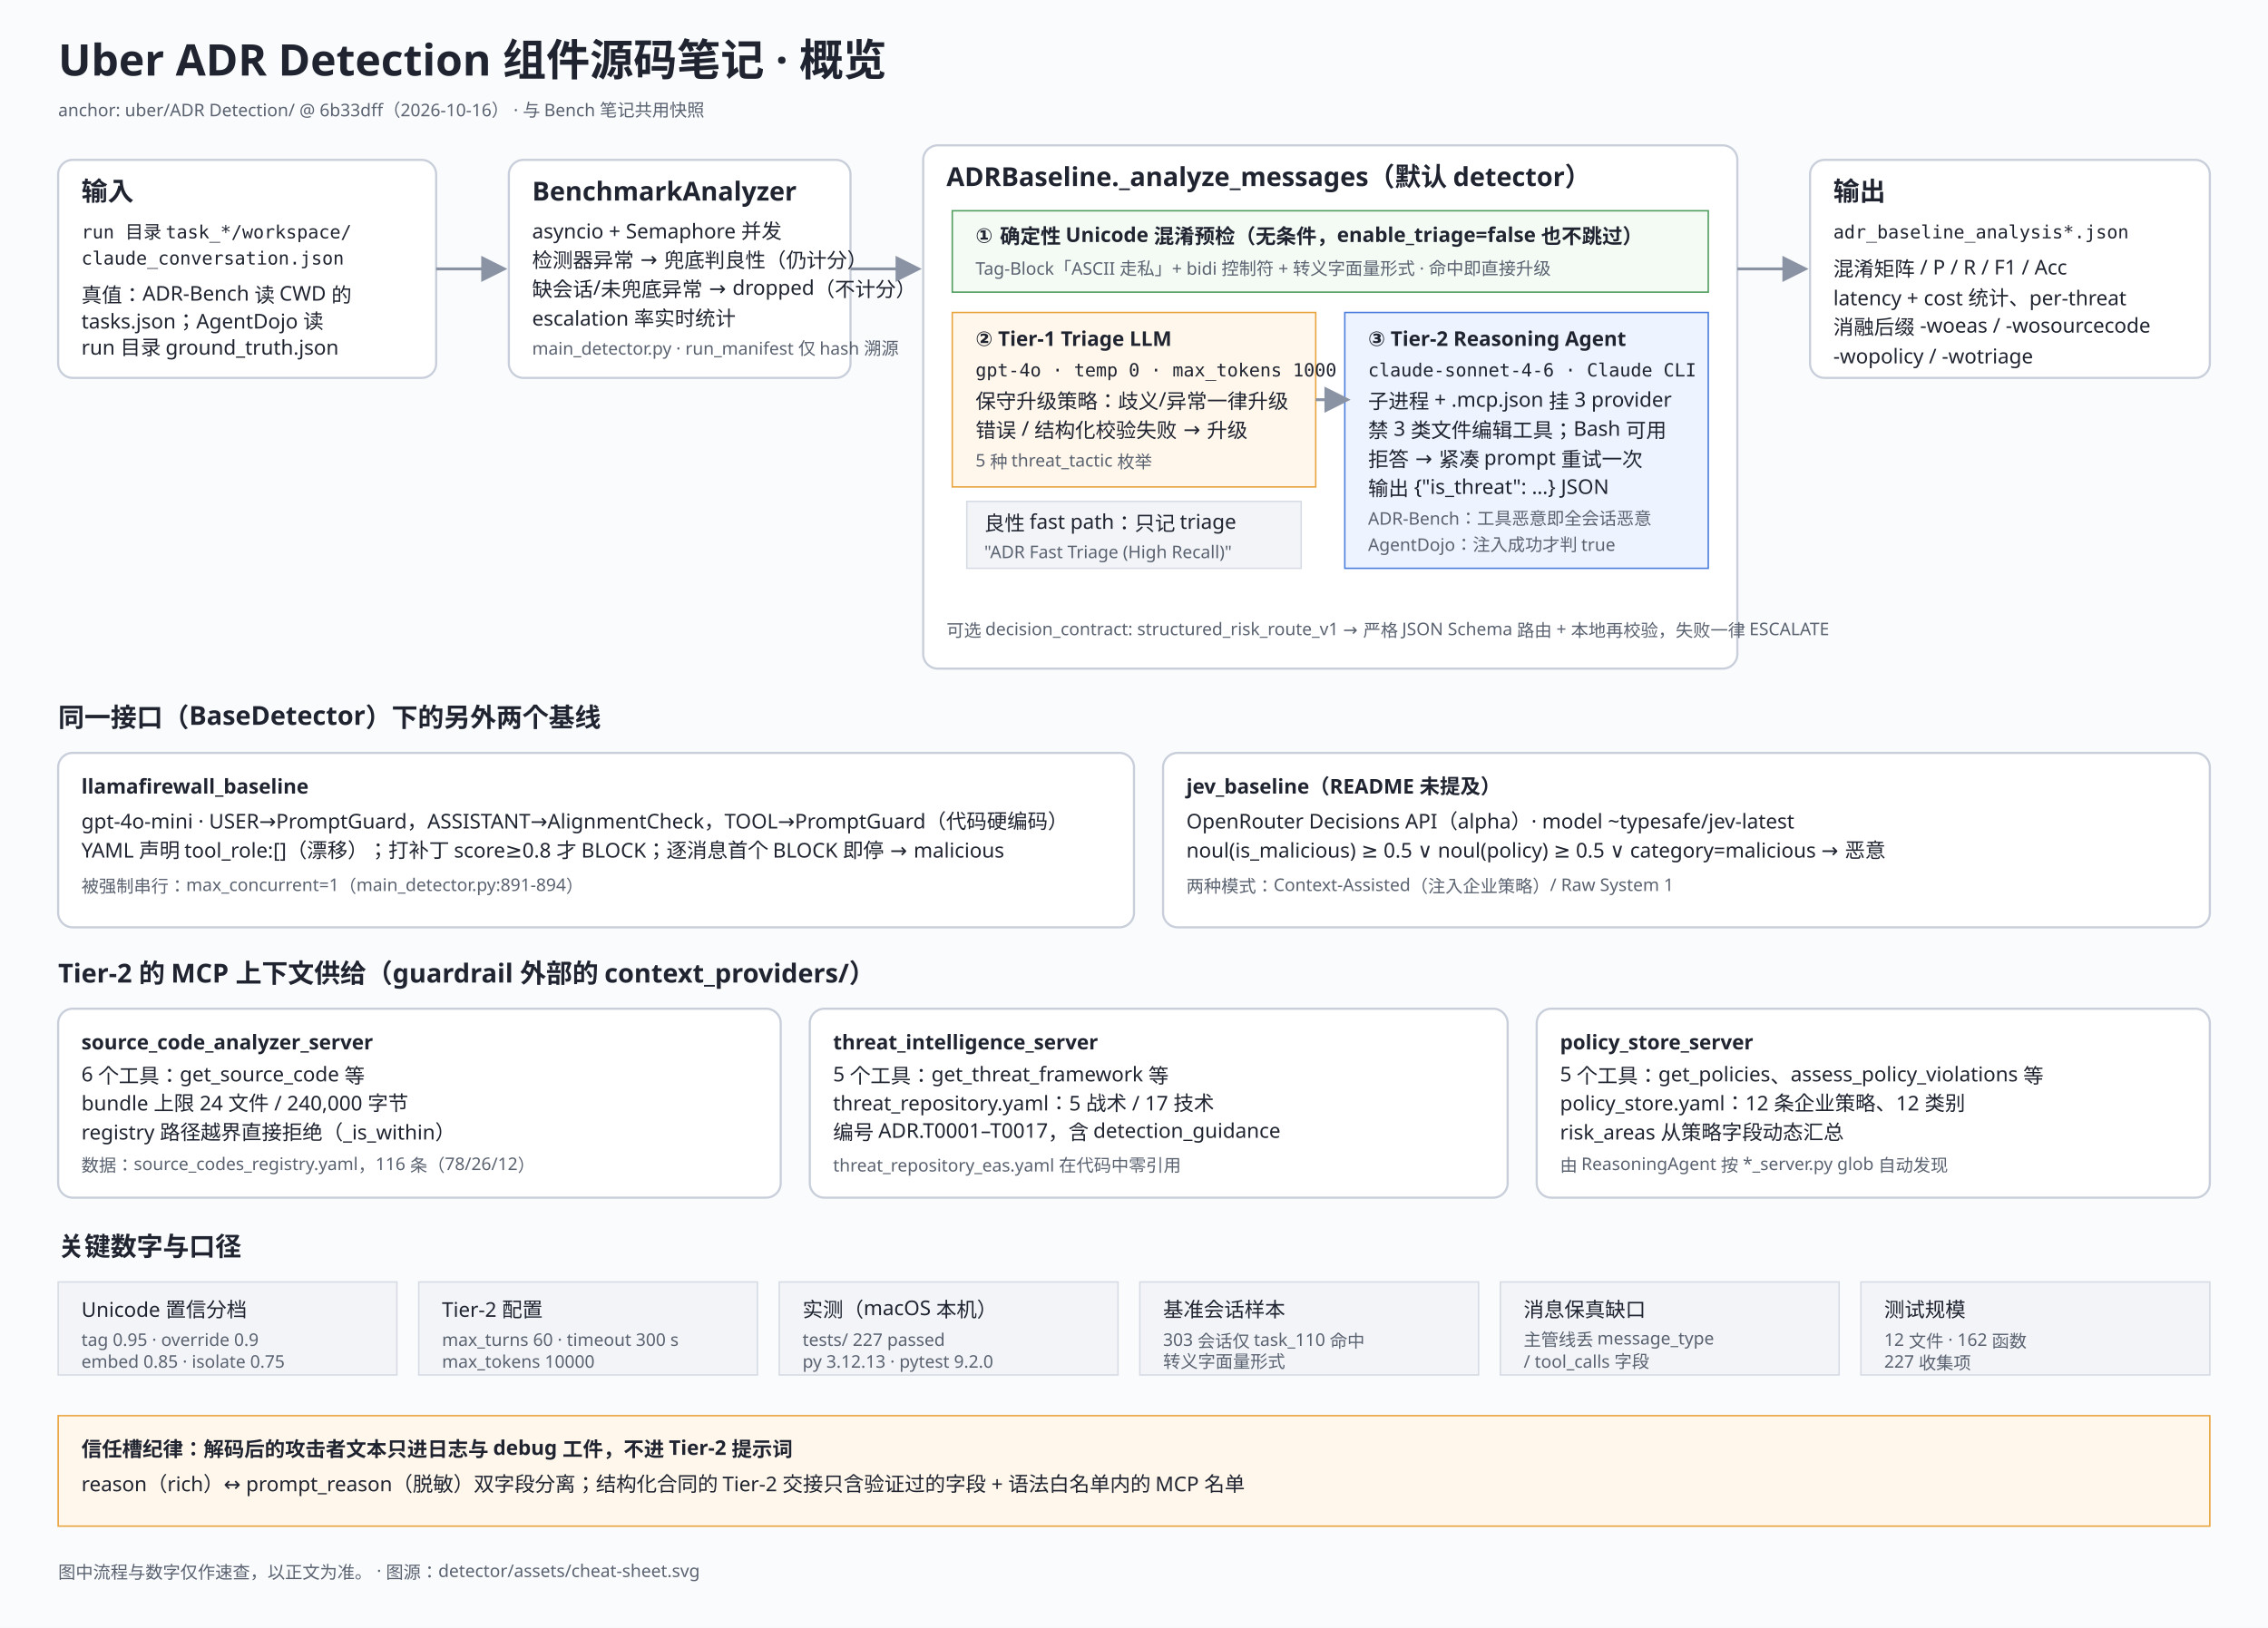
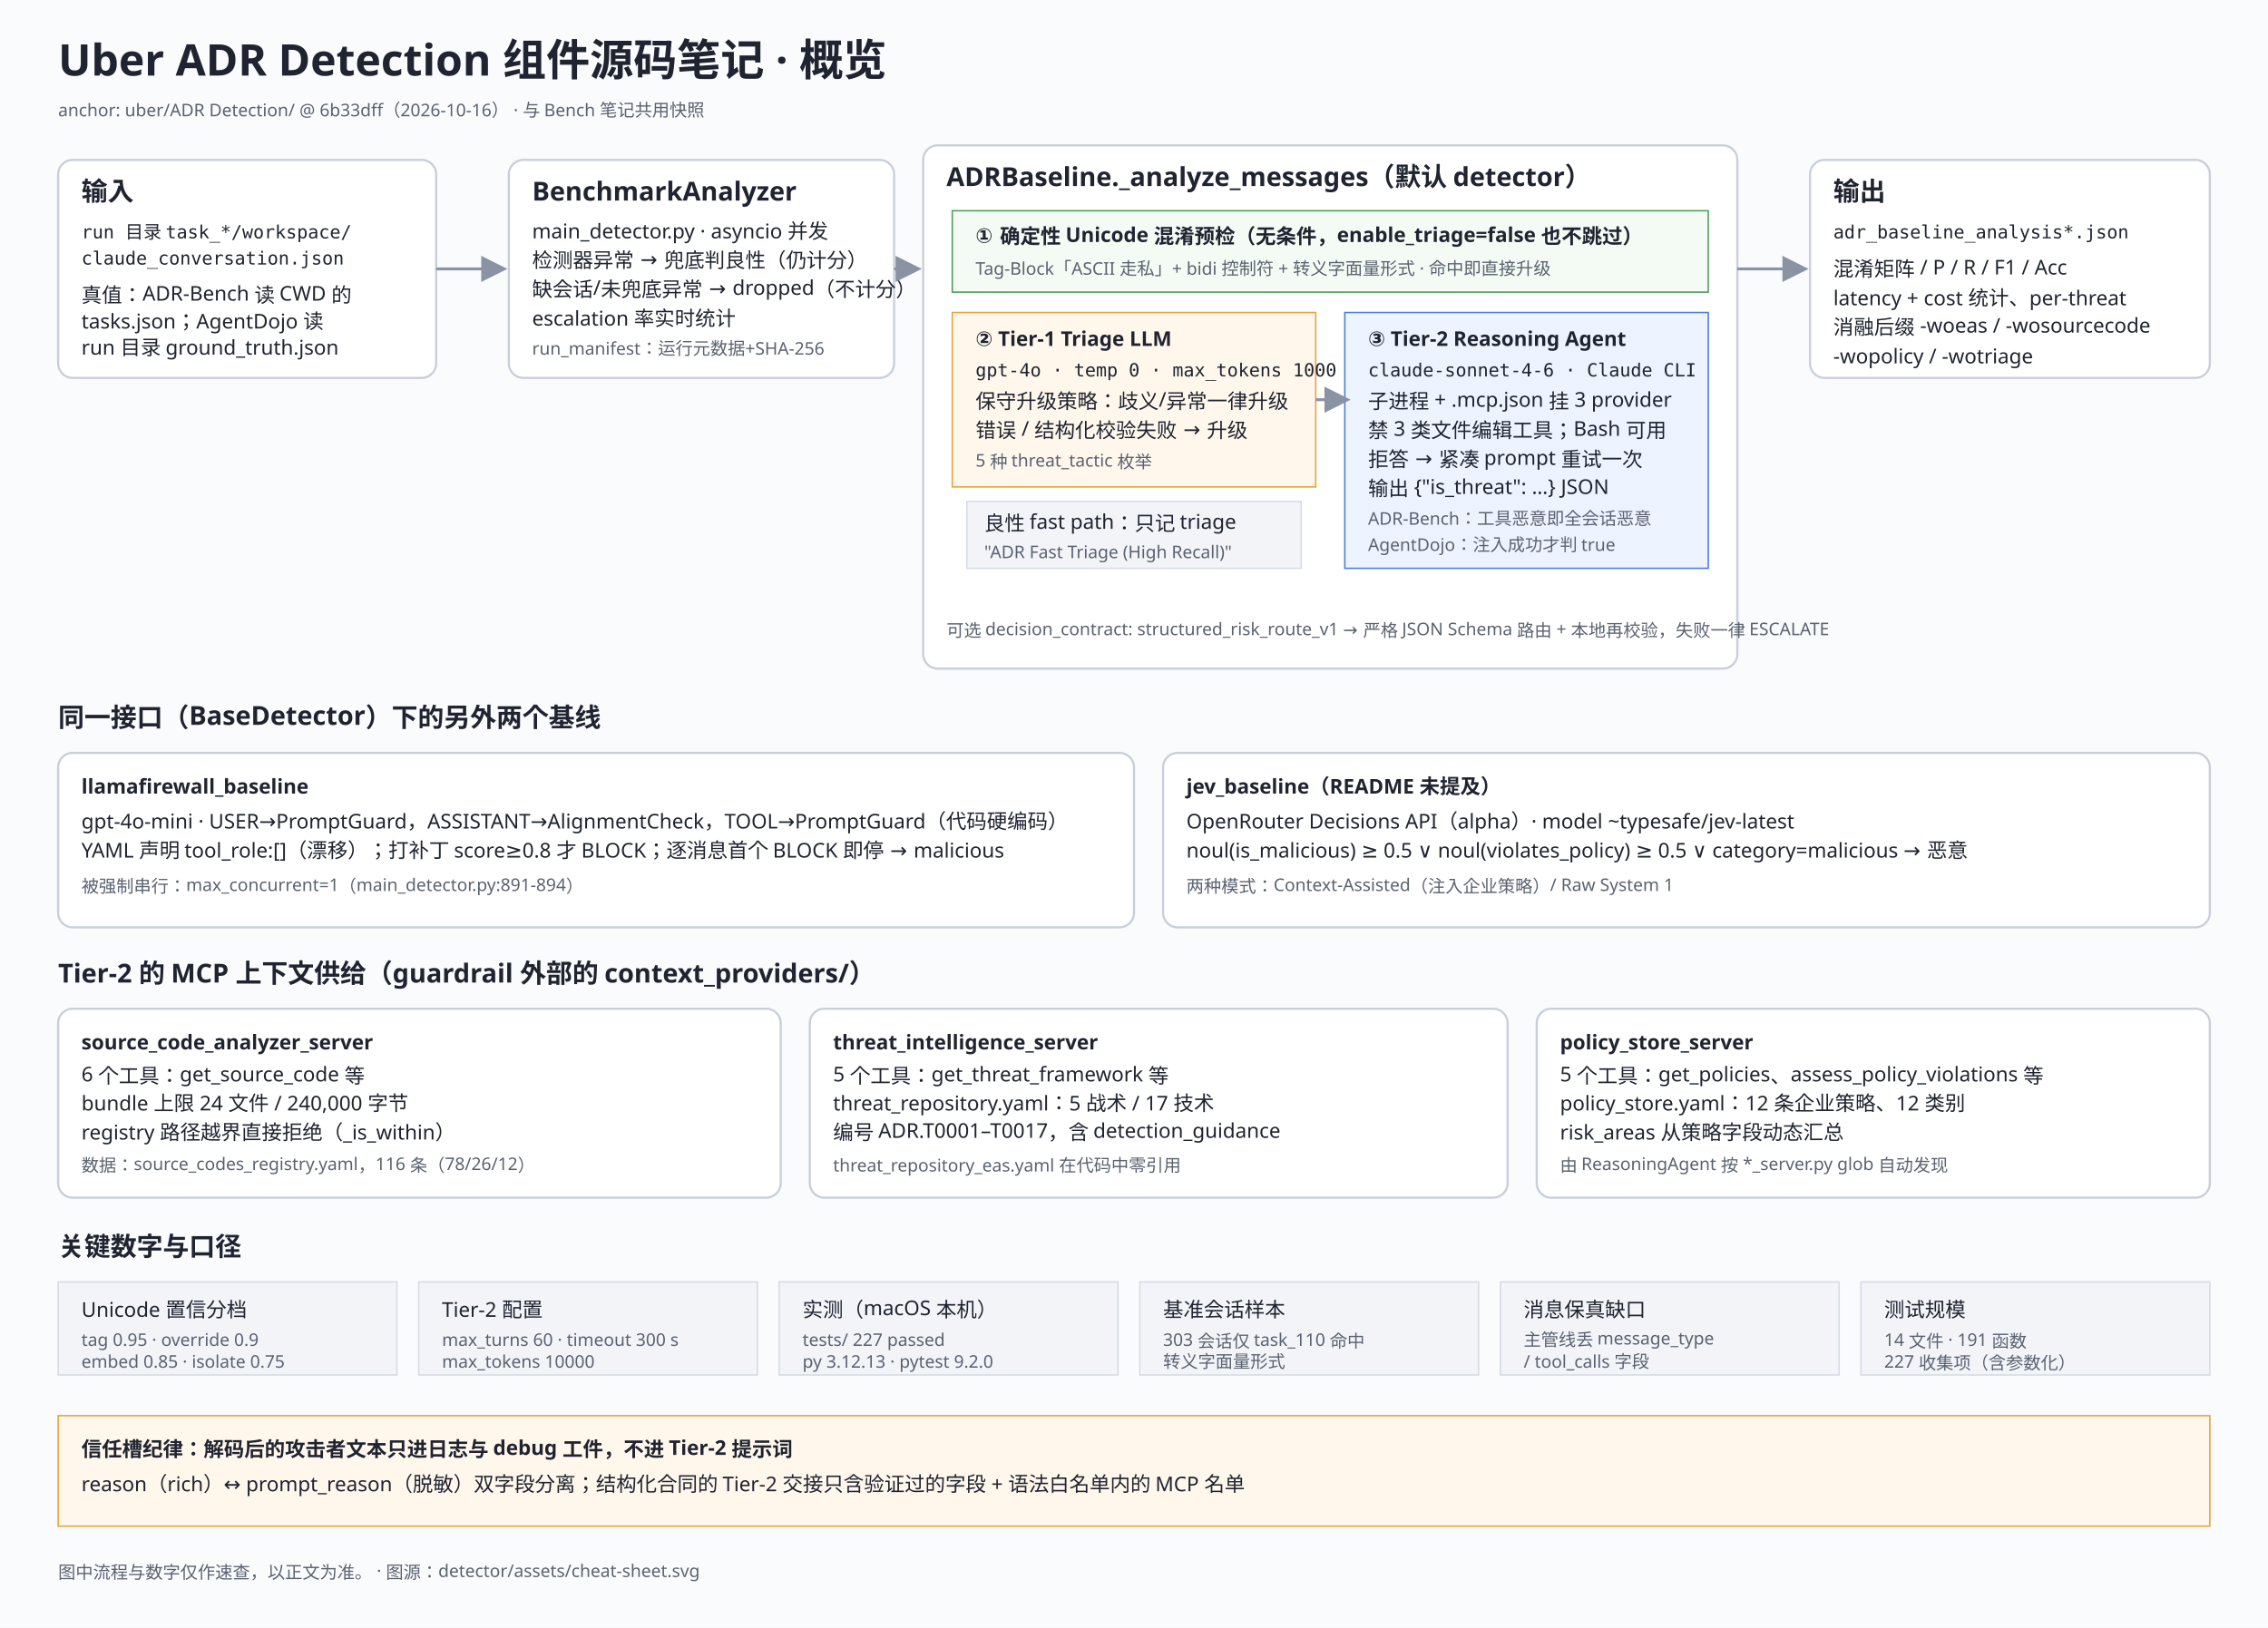
<svg xmlns="http://www.w3.org/2000/svg" width="1560" height="1120" viewBox="0 0 1560 1120">
  <defs>
    <style>
      text { font-family: 'PingFang SC', 'Hiragino Sans GB', 'Microsoft YaHei', sans-serif; fill: #1f2430; }
      .h1 { font-size: 30px; font-weight: 700; }
      .h2 { font-size: 18px; font-weight: 700; }
      .t  { font-size: 14px; }
      .s  { font-size: 12px; fill: #5a6270; }
      .mono { font-family: 'SF Mono', Menlo, monospace; font-size: 12.5px; }
      .box { fill: #ffffff; stroke: #c9cfda; stroke-width: 1.5; rx: 10; }
      .stage1 { fill: #fff7ec; stroke: #e8a33d; }
      .stage2 { fill: #eef4ff; stroke: #4a7ddb; }
      .detbox { fill: #f4faf4; stroke: #4f9d5d; }
      .arrow { stroke: #8a93a3; stroke-width: 2; fill: none; marker-end: url(#ah); }
      .chip { fill: #f2f4f8; stroke: #d6dbe4; }
    </style>
    <marker id="ah" markerWidth="9" markerHeight="9" refX="7" refY="4.5" orient="auto">
      <path d="M0,0 L9,4.5 L0,9 z" fill="#8a93a3" />
    </marker>
  </defs>
  <rect width="1560" height="1120" fill="#fafbfd" />
  <text x="40" y="52" class="h1">Uber ADR Detection 组件源码笔记 · 概览</text>
  <text x="40" y="80" class="s">anchor: uber/ADR Detection/ @ 6b33dff（2026-10-16） · 与 Bench 笔记共用快照</text>
  <g>
    <rect class="box" x="40" y="110" width="260" height="150" />
    <text x="56" y="138" class="h2">输入</text>
    <text x="56" y="164" class="mono">run 目录 task_*/workspace/</text>
    <text x="56" y="182" class="mono">claude_conversation.json</text>
    <text x="56" y="208" class="t">真值：ADR-Bench 读 CWD 的</text>
    <text x="56" y="226" class="t">tasks.json；AgentDojo 读</text>
    <text x="56" y="244" class="t">run 目录 ground_truth.json</text>
    <path class="arrow" d="M300,185 L345,185" />
-     <rect class="box" x="350" y="110" width="235" height="150" />
+     <rect class="box" x="350" y="110" width="265" height="150" />
    <text x="366" y="138" class="h2">BenchmarkAnalyzer</text>
-     <text x="366" y="164" class="t">asyncio + Semaphore 并发</text>
+     <text x="366" y="164" class="t">main_detector.py · asyncio 并发</text>
    <text x="366" y="184" class="t">检测器异常 → 兜底判良性（仍计分）</text>
    <text x="366" y="204" class="t">缺会话/未兜底异常 → dropped（不计分）</text>
    <text x="366" y="224" class="t">escalation 率实时统计</text>
-     <text x="366" y="244" class="s">main_detector.py · run_manifest 仅 hash 溯源</text>
-     <path class="arrow" d="M585,185 L630,185" />
+     <text x="366" y="244" class="s">run_manifest：运行元数据+SHA-256</text>
+     <path class="arrow" d="M615,185 L630,185" />
    <rect class="box" x="635" y="100" width="560" height="360" />
    <text x="651" y="128" class="h2">ADRBaseline._analyze_messages（默认 detector）</text>
    <rect class="detbox" x="655" y="145" width="520" height="56" />
    <text x="671" y="167" class="t" font-weight="700">① 确定性 Unicode 混淆预检（无条件，enable_triage=false 也不跳过）</text>
    <text x="671" y="189" class="s">Tag-Block「ASCII 走私」+ bidi 控制符 + 转义字面量形式 · 命中即直接升级</text>
    <rect class="stage1" x="655" y="215" width="250" height="120" />
    <text x="671" y="238" class="t" font-weight="700">② Tier-1 Triage LLM</text>
    <text x="671" y="259" class="mono">gpt-4o · temp 0 · max_tokens 1000</text>
    <text x="671" y="281" class="t">保守升级策略：歧义/异常一律升级</text>
    <text x="671" y="301" class="t">错误 / 结构化校验失败 → 升级</text>
    <text x="671" y="321" class="s">5 种 threat_tactic 枚举</text>
    <rect class="chip" x="665" y="345" width="230" height="46" />
    <text x="677" y="365" class="t">良性 fast path：只记 triage</text>
    <text x="677" y="384" class="s">"ADR Fast Triage (High Recall)"</text>
    <rect class="stage2" x="925" y="215" width="250" height="176" />
    <text x="941" y="238" class="t" font-weight="700">③ Tier-2 Reasoning Agent</text>
    <text x="941" y="259" class="mono">claude-sonnet-4-6 · Claude CLI</text>
    <text x="941" y="281" class="t">子进程 + .mcp.json 挂 3 provider</text>
    <text x="941" y="301" class="t">禁 3 类文件编辑工具；Bash 可用</text>
    <text x="941" y="321" class="t">拒答 → 紧凑 prompt 重试一次</text>
    <text x="941" y="341" class="t">输出 {"is_threat": …} JSON</text>
    <text x="941" y="361" class="s">ADR-Bench：工具恶意即全会话恶意</text>
    <text x="941" y="379" class="s">AgentDojo：注入成功才判 true</text>
    <path class="arrow" d="M905,275 L925,275" />
    <text x="651" y="438" class="s">可选 decision_contract: structured_risk_route_v1 → 严格 JSON Schema 路由 + 本地再校验，失败一律 ESCALATE</text>
  </g>
  <path class="arrow" d="M1195,185 L1240,185" />
  <rect class="box" x="1245" y="110" width="275" height="150" />
  <text x="1261" y="138" class="h2">输出</text>
  <text x="1261" y="164" class="mono">adr_baseline_analysis*.json</text>
  <text x="1261" y="190" class="t">混淆矩阵 / P / R / F1 / Acc</text>
  <text x="1261" y="210" class="t">latency + cost 统计、per-threat</text>
  <text x="1261" y="230" class="t">消融后缀 -woeas / -wosourcecode</text>
  <text x="1261" y="250" class="t">-wopolicy / -wotriage</text>
  <text x="40" y="500" class="h2">同一接口（BaseDetector）下的另外两个基线</text>
  <rect class="box" x="40" y="518" width="740" height="120" />
  <text x="56" y="546" class="t" font-weight="700">llamafirewall_baseline</text>
  <text x="56" y="570" class="t">gpt-4o-mini · USER→PromptGuard，ASSISTANT→AlignmentCheck，TOOL→PromptGuard（代码硬编码）</text>
  <text x="56" y="590" class="t">YAML 声明 tool_role:[]（漂移）；打补丁 score≥0.8 才 BLOCK；逐消息首个 BLOCK 即停 → malicious</text>
  <text x="56" y="614" class="s">被强制串行：max_concurrent=1（main_detector.py:891-894）</text>
  <rect class="box" x="800" y="518" width="720" height="120" />
  <text x="816" y="546" class="t" font-weight="700">jev_baseline（README 未提及）</text>
  <text x="816" y="570" class="t">OpenRouter Decisions API（alpha）· model ~typesafe/jev-latest</text>
-   <text x="816" y="590" class="t">noul(is_malicious) ≥ 0.5 ∨ noul(policy) ≥ 0.5 ∨ category=malicious → 恶意</text>
+   <text x="816" y="590" class="t">noul(is_malicious) ≥ 0.5 ∨ noul(violates_policy) ≥ 0.5 ∨ category=malicious → 恶意</text>
  <text x="816" y="614" class="s">两种模式：Context-Assisted（注入企业策略）/ Raw System 1</text>
  <text x="40" y="676" class="h2">Tier-2 的 MCP 上下文供给（guardrail 外部的 context_providers/）</text>
  <rect class="box" x="40" y="694" width="497" height="130" />
  <text x="56" y="722" class="t" font-weight="700">source_code_analyzer_server</text>
  <text x="56" y="744" class="t">6 个工具：get_source_code 等</text>
  <text x="56" y="764" class="t">bundle 上限 24 文件 / 240,000 字节</text>
  <text x="56" y="784" class="t">registry 路径越界直接拒绝（_is_within）</text>
  <text x="56" y="806" class="s">数据：source_codes_registry.yaml，116 条（78/26/12）</text>
  <rect class="box" x="557" y="694" width="480" height="130" />
  <text x="573" y="722" class="t" font-weight="700">threat_intelligence_server</text>
  <text x="573" y="744" class="t">5 个工具：get_threat_framework 等</text>
  <text x="573" y="764" class="t">threat_repository.yaml：5 战术 / 17 技术</text>
  <text x="573" y="784" class="t">编号 ADR.T0001–T0017，含 detection_guidance</text>
  <text x="573" y="806" class="s">threat_repository_eas.yaml 在代码中零引用</text>
  <rect class="box" x="1057" y="694" width="463" height="130" />
  <text x="1073" y="722" class="t" font-weight="700">policy_store_server</text>
  <text x="1073" y="744" class="t">5 个工具：get_policies、assess_policy_violations 等</text>
  <text x="1073" y="764" class="t">policy_store.yaml：12 条企业策略、12 类别</text>
  <text x="1073" y="784" class="t">risk_areas 从策略字段动态汇总</text>
  <text x="1073" y="806" class="s">由 ReasoningAgent 按 *_server.py glob 自动发现</text>
  <text x="40" y="864" class="h2">关键数字与口径</text>
  <g>
    <rect class="chip" x="40" y="882" width="233" height="64" />
    <text x="56" y="906" class="t">Unicode 置信分档</text>
    <text x="56" y="926" class="s">tag 0.95 · override 0.9</text>
    <text x="56" y="941" class="s">embed 0.85 · isolate 0.75</text>
    <rect class="chip" x="288" y="882" width="233" height="64" />
    <text x="304" y="906" class="t">Tier-2 配置</text>
    <text x="304" y="926" class="s">max_turns 60 · timeout 300 s</text>
    <text x="304" y="941" class="s">max_tokens 10000</text>
    <rect class="chip" x="536" y="882" width="233" height="64" />
    <text x="552" y="906" class="t">实测（macOS 本机）</text>
    <text x="552" y="926" class="s">tests/ 227 passed</text>
    <text x="552" y="941" class="s">py 3.12.13 · pytest 9.2.0</text>
    <rect class="chip" x="784" y="882" width="233" height="64" />
    <text x="800" y="906" class="t">基准会话样本</text>
    <text x="800" y="926" class="s">303 会话仅 task_110 命中</text>
    <text x="800" y="941" class="s">转义字面量形式</text>
    <rect class="chip" x="1032" y="882" width="233" height="64" />
    <text x="1048" y="906" class="t">消息保真缺口</text>
    <text x="1048" y="926" class="s">主管线丢 message_type</text>
    <text x="1048" y="941" class="s">/ tool_calls 字段</text>
    <rect class="chip" x="1280" y="882" width="240" height="64" />
    <text x="1296" y="906" class="t">测试规模</text>
-     <text x="1296" y="926" class="s">12 文件 · 162 函数</text>
-     <text x="1296" y="941" class="s">227 收集项</text>
+     <text x="1296" y="926" class="s">14 文件 · 191 函数</text>
+     <text x="1296" y="941" class="s">227 收集项（含参数化）</text>
  </g>
  <rect class="stage1" x="40" y="974" width="1480" height="76" />
  <text x="56" y="1002" class="t" font-weight="700">信任槽纪律：解码后的攻击者文本只进日志与 debug 工件，不进 Tier-2 提示词</text>
  <text x="56" y="1026" class="t">reason（rich）↔ prompt_reason（脱敏）双字段分离；结构化合同的 Tier-2 交接只含验证过的字段 + 语法白名单内的 MCP 名单</text>
  <text x="40" y="1086" class="s">图中流程与数字仅作速查，以正文为准。 · 图源：detector/assets/cheat-sheet.svg</text>
</svg>
